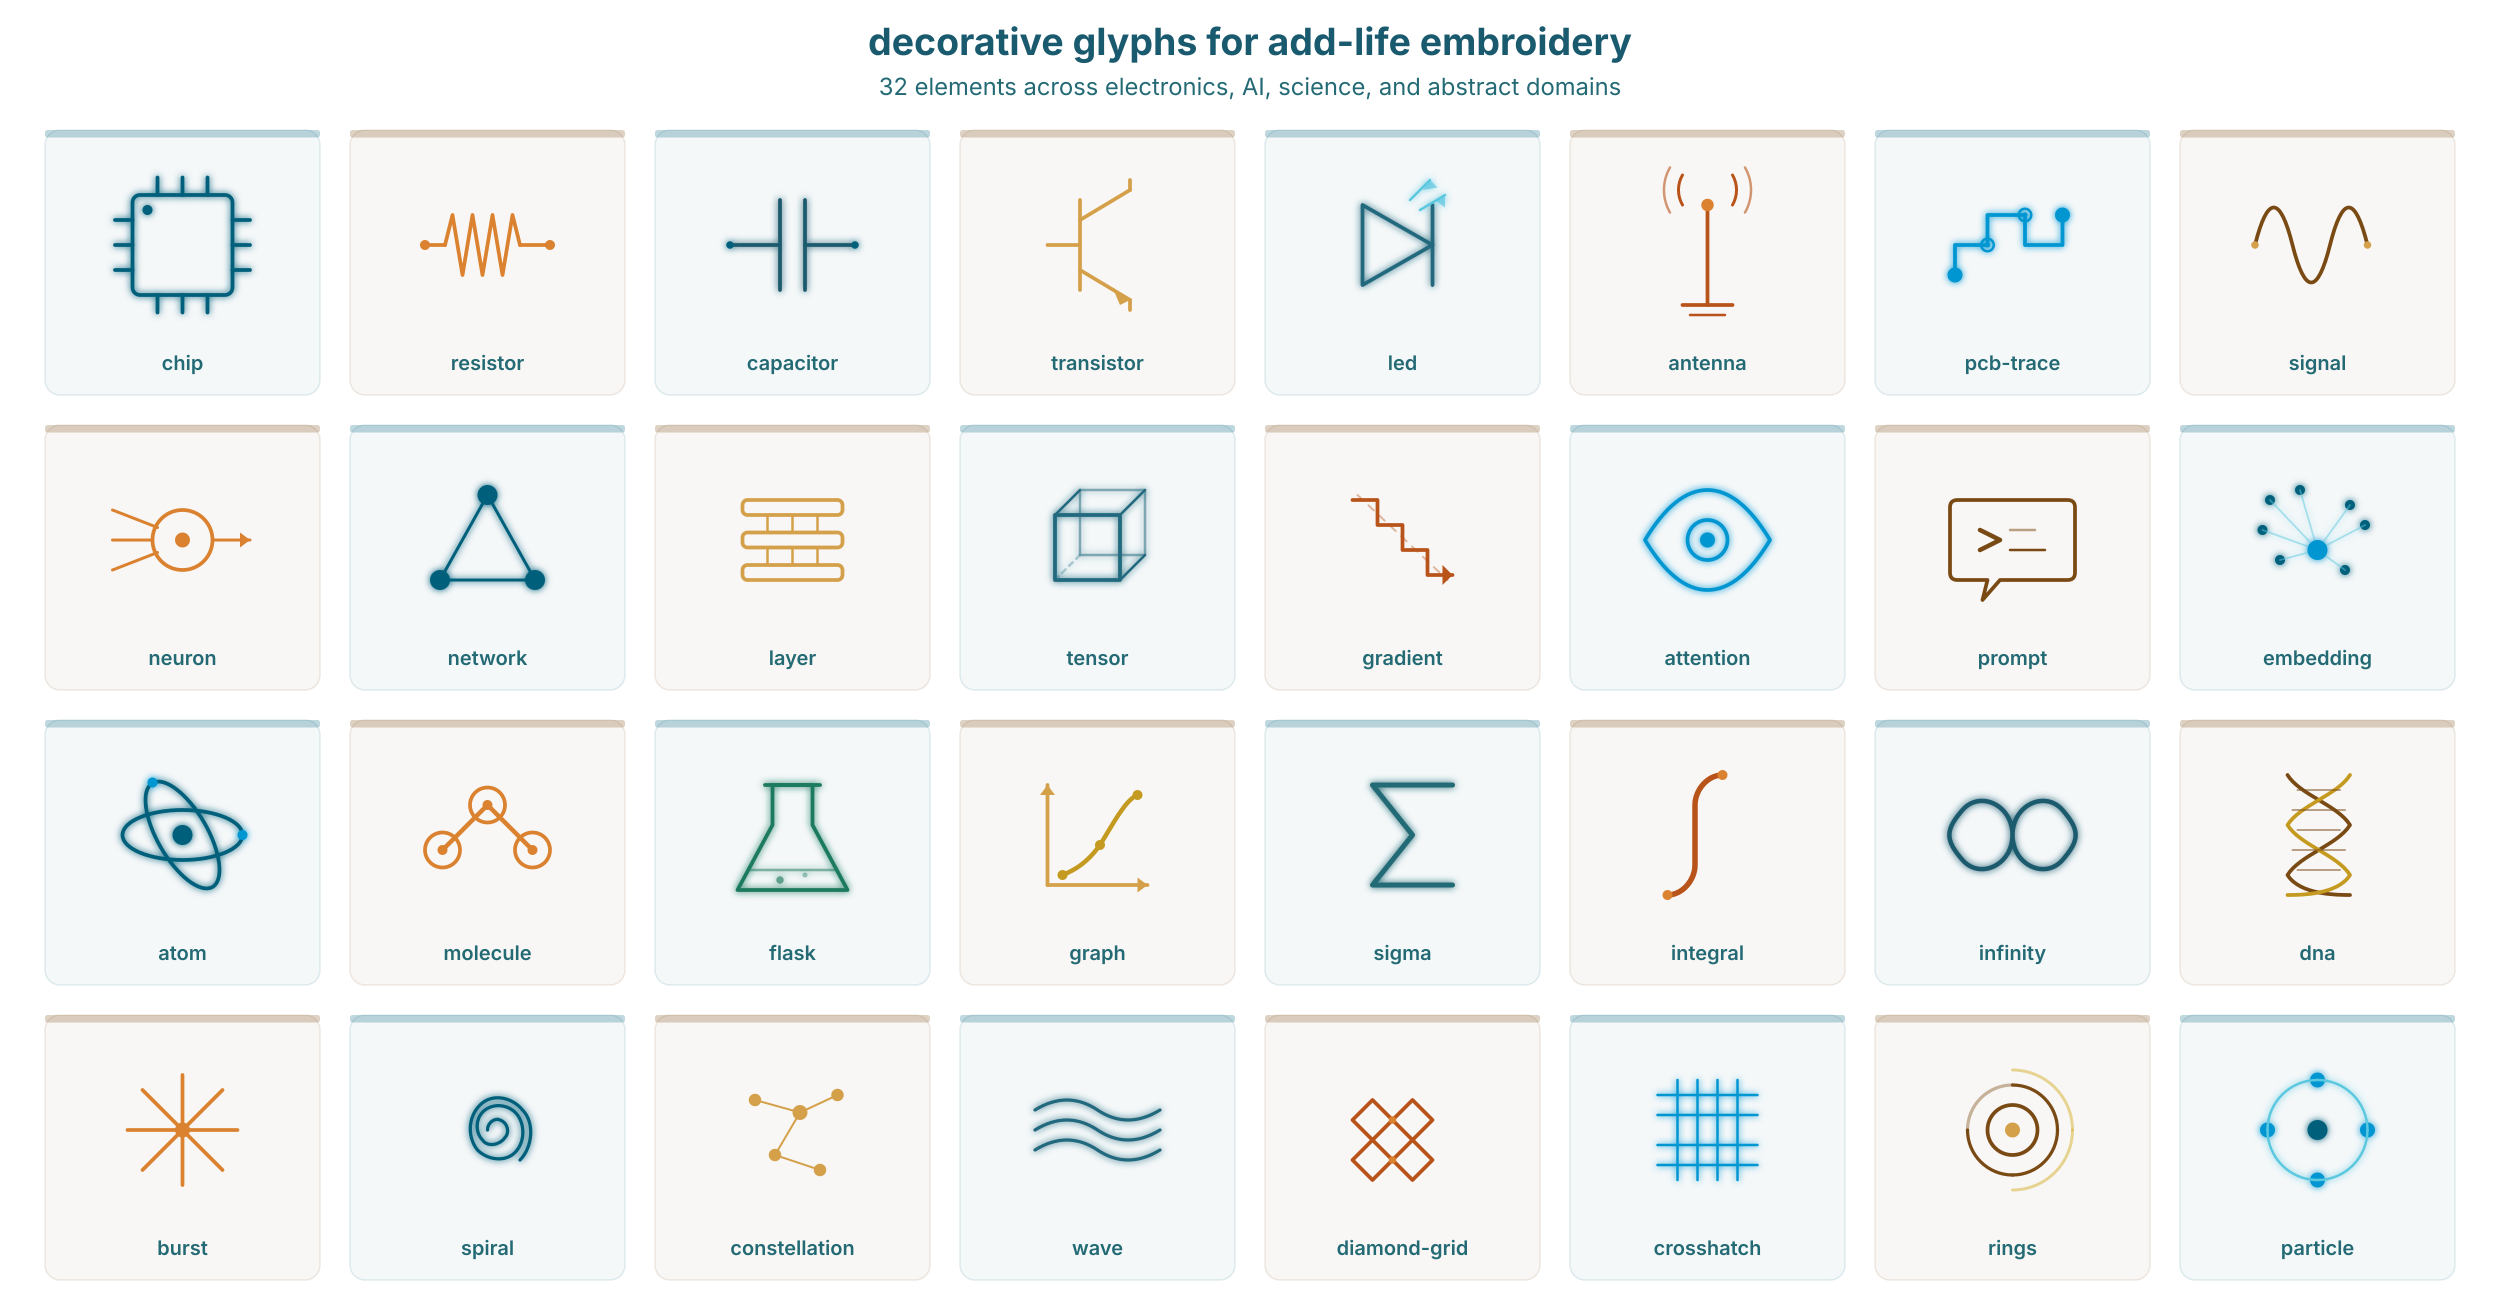
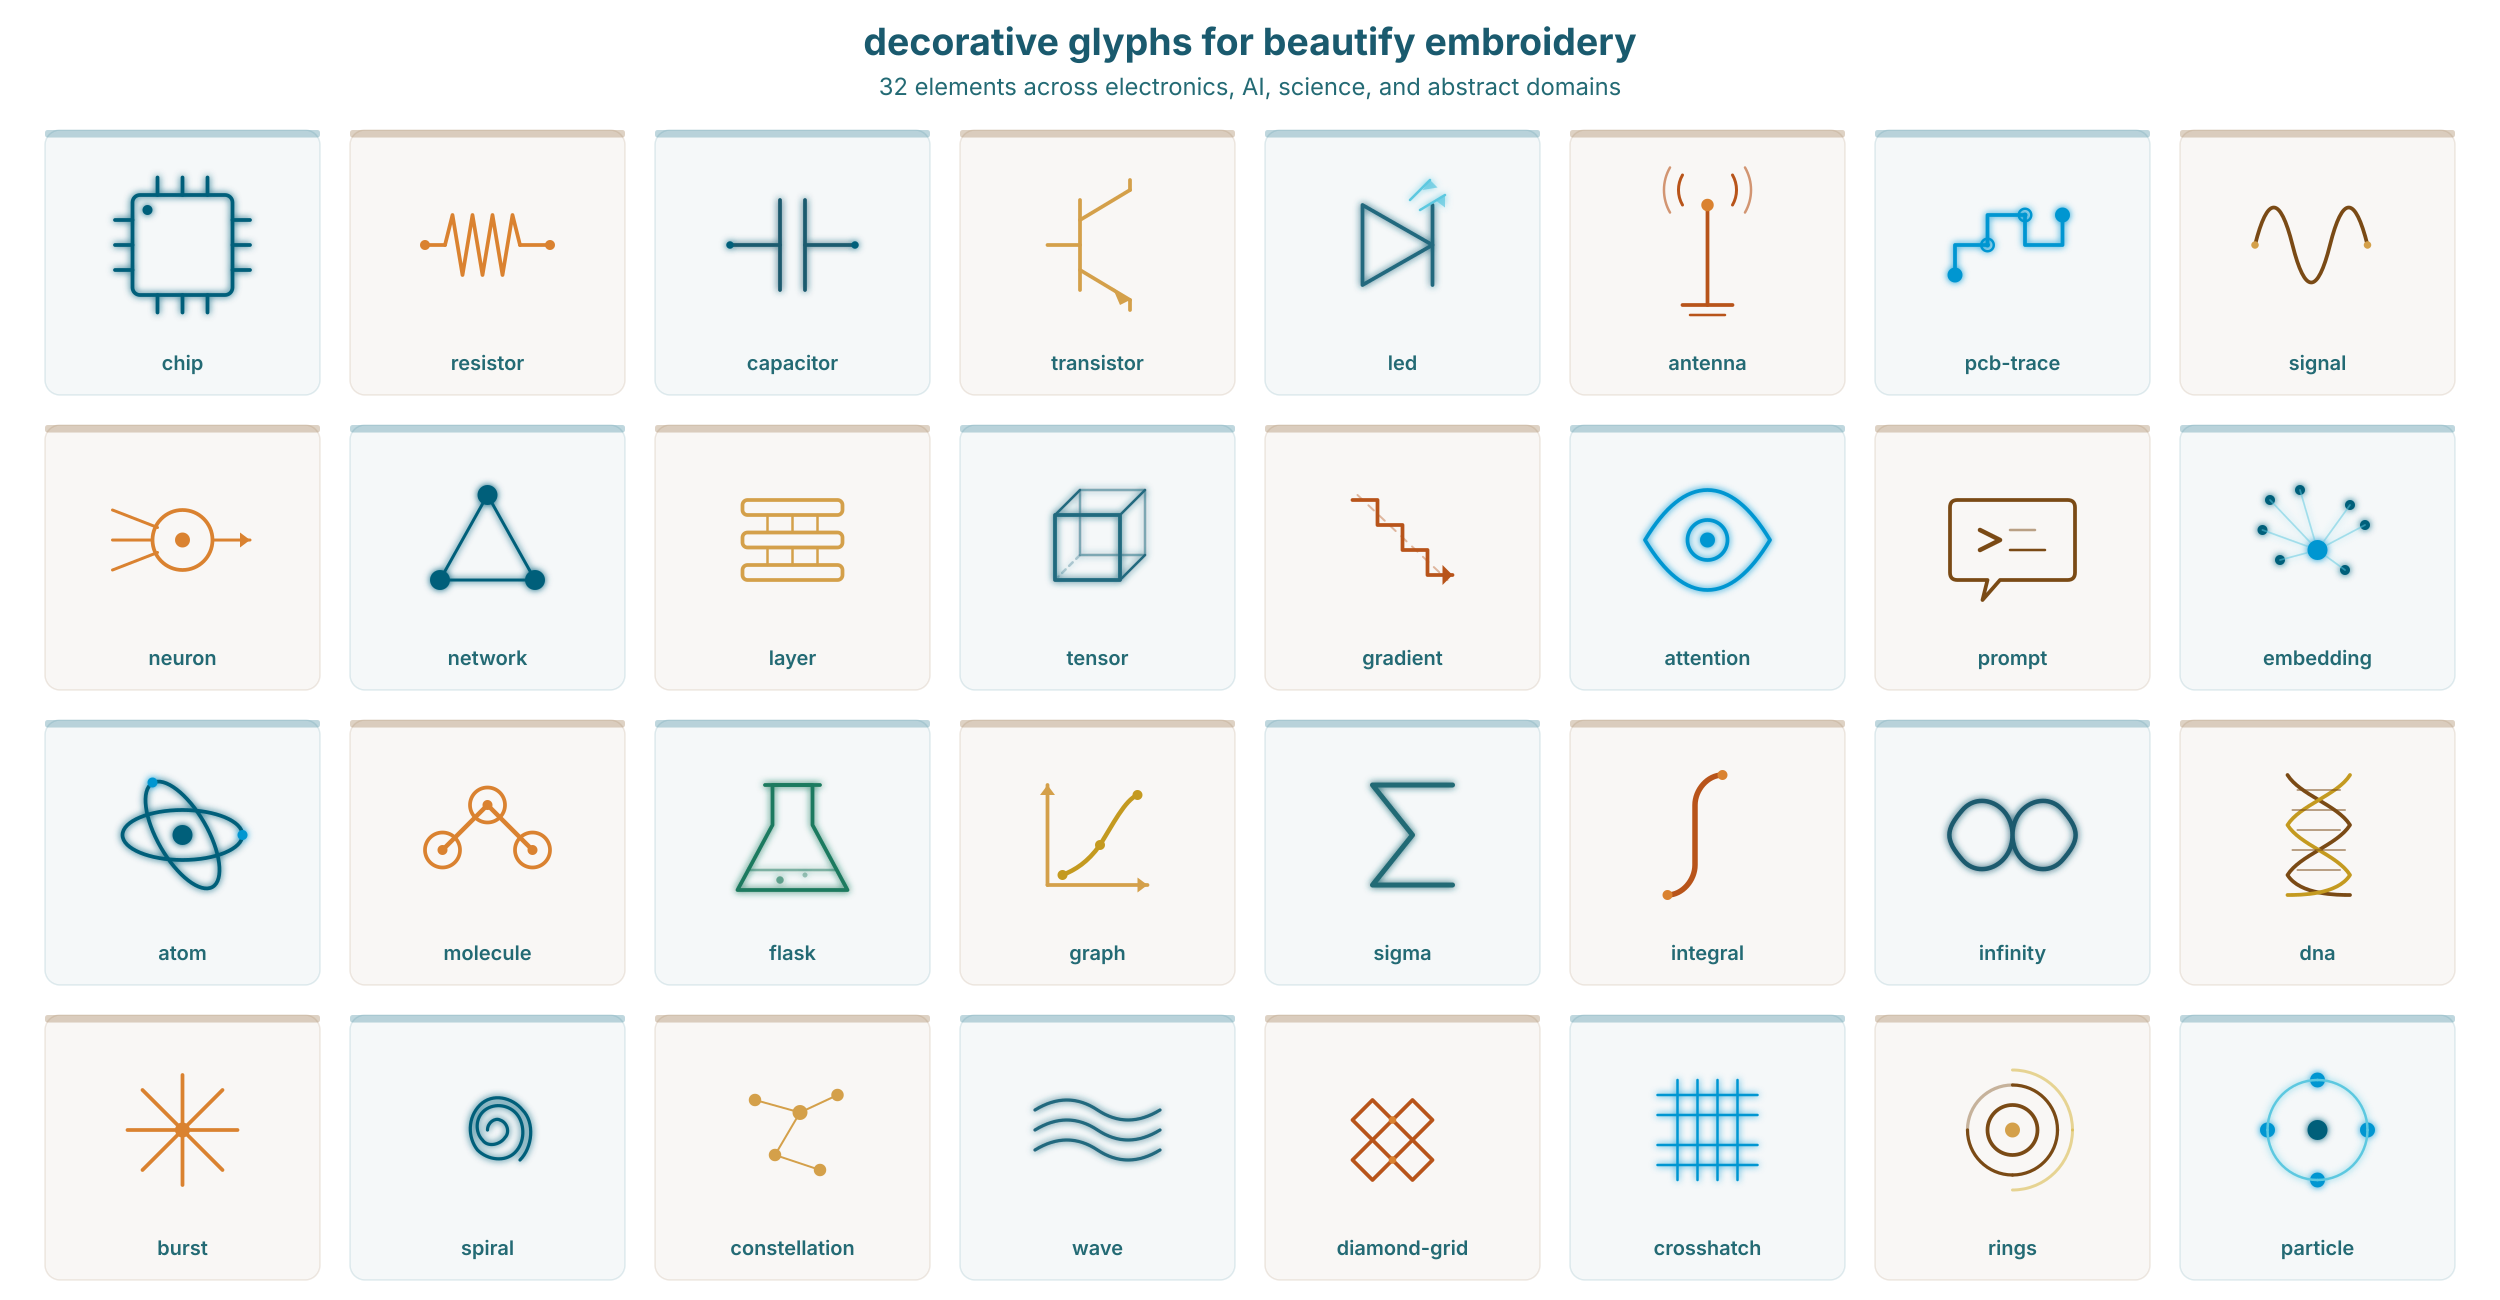
<svg xmlns="http://www.w3.org/2000/svg" viewBox="0 0 1000 520">
  <defs>
    <filter id="glow" x="-30%" y="-30%" width="160%" height="160%">
      <feGaussianBlur in="SourceGraphic" stdDeviation="1.5" result="blur" />
      <feMerge>
        <feMergeNode in="blur" />
        <feMergeNode in="SourceGraphic" />
      </feMerge>
    </filter>
  </defs>
  <style>
    /* --- Foreground text classes --- */
    .fg-1 { fill: #1a5a6e; }
    .fg-2 { fill: #24697e; }
    .fg-3 { fill: #236a74; }

    /* --- Title / label typography --- */
    .title-main { font-family: 'Inter', sans-serif; font-size: 15px; font-weight: 700; }
    .title-sub  { font-family: 'Inter', sans-serif; font-size: 9.5px; font-weight: 400; }
    .cell-label  { font-family: 'Inter', sans-serif; font-size: 8px; font-weight: 600; }

    /* --- Cell background plates --- */
    .plate-teal  { fill: #005f7a; fill-opacity: 0.04; stroke: #005f7a; stroke-width: 0.6; stroke-opacity: 0.12; }
    .plate-ochre { fill: #7a4a15; fill-opacity: 0.04; stroke: #7a4a15; stroke-width: 0.6; stroke-opacity: 0.12; }
    .bar-teal    { fill: #005f7a; opacity: 0.25; }
    .bar-ochre   { fill: #7a4a15; opacity: 0.25; }

    /* --- Glyph stroke classes: 10 colours cycling --- */
    /* Teal family (6 shades) */
    .g-teal-1 { fill: none; stroke: #005f7a; stroke-width: 1.5; stroke-linecap: round; stroke-linejoin: round; }
    .g-teal-2 { fill: none; stroke: #1a5a6e; stroke-width: 1.5; stroke-linecap: round; stroke-linejoin: round; }
    .g-teal-3 { fill: none; stroke: #24697e; stroke-width: 1.5; stroke-linecap: round; stroke-linejoin: round; }
    .g-teal-4 { fill: none; stroke: #0096d1; stroke-width: 1.5; stroke-linecap: round; stroke-linejoin: round; }
    .g-teal-5 { fill: none; stroke: #5cc8e0; stroke-width: 1.5; stroke-linecap: round; stroke-linejoin: round; }
    .g-teal-6 { fill: none; stroke: #236a74; stroke-width: 1.5; stroke-linecap: round; stroke-linejoin: round; }
    /* Hue-shifted teal toward green */
    .g-green-1 { fill: none; stroke: #1a7a5e; stroke-width: 1.5; stroke-linecap: round; stroke-linejoin: round; }
    .g-green-2 { fill: none; stroke: #248a6e; stroke-width: 1.5; stroke-linecap: round; stroke-linejoin: round; }

    /* Orange/ochre family (4 shades) */
    .g-ochre-1 { fill: none; stroke: #da8230; stroke-width: 1.5; stroke-linecap: round; stroke-linejoin: round; }
    .g-ochre-2 { fill: none; stroke: #d4a04a; stroke-width: 1.5; stroke-linecap: round; stroke-linejoin: round; }
    .g-ochre-3 { fill: none; stroke: #b8541a; stroke-width: 1.5; stroke-linecap: round; stroke-linejoin: round; }
    .g-ochre-4 { fill: none; stroke: #7a4a15; stroke-width: 1.5; stroke-linecap: round; stroke-linejoin: round; }
    /* Hue-shifted orange toward amber/gold */
    .g-amber-1 { fill: none; stroke: #c49a20; stroke-width: 1.5; stroke-linecap: round; stroke-linejoin: round; }
    .g-amber-2 { fill: none; stroke: #d4b030; stroke-width: 1.5; stroke-linecap: round; stroke-linejoin: round; }

    /* Filled dot variants for accent highlights */
    .dot-teal-1 { fill: #005f7a; stroke: none; }
    .dot-teal-4 { fill: #0096d1; stroke: none; }
    .dot-ochre-1 { fill: #da8230; stroke: none; }
    .dot-ochre-2 { fill: #d4a04a; stroke: none; }
    .dot-green-1 { fill: #1a7a5e; stroke: none; }
    .dot-amber-1 { fill: #c49a20; stroke: none; }

    /* --- Dark mode --- */
    @media (prefers-color-scheme: dark) {
      .fg-1 { fill: #b8e4f0; }
      .fg-2 { fill: #8fd4e6; }
      .fg-3 { fill: #5aafc5; }

      .plate-teal  { fill: #5cc8e0; fill-opacity: 0.05; stroke: #5cc8e0; stroke-opacity: 0.15; }
      .plate-ochre { fill: #d4a04a; fill-opacity: 0.05; stroke: #d4a04a; stroke-opacity: 0.15; }
      .bar-teal    { fill: #5cc8e0; opacity: 0.30; }
      .bar-ochre   { fill: #d4a04a; opacity: 0.30; }

      .g-teal-1 { stroke: #5cc8e0; }
      .g-teal-2 { stroke: #8fd4e6; }
      .g-teal-3 { stroke: #a3dde8; }
      .g-teal-4 { stroke: #40b8e0; }
      .g-teal-5 { stroke: #9edfe8; }
      .g-teal-6 { stroke: #6cced8; }
      .g-green-1 { stroke: #4dcaa0; }
      .g-green-2 { stroke: #5cdab0; }

      .g-ochre-1 { stroke: #e8a050; }
      .g-ochre-2 { stroke: #e0b868; }
      .g-ochre-3 { stroke: #d88040; }
      .g-ochre-4 { stroke: #c89548; }
      .g-amber-1 { stroke: #e0c040; }
      .g-amber-2 { stroke: #e8d050; }

      .dot-teal-1 { fill: #5cc8e0; }
      .dot-teal-4 { fill: #40b8e0; }
      .dot-ochre-1 { fill: #e8a050; }
      .dot-ochre-2 { fill: #e0b868; }
      .dot-green-1 { fill: #4dcaa0; }
      .dot-amber-1 { fill: #e0c040; }
    }
  </style>
  <rect x="0" y="0" width="1000" height="520" fill="transparent" />
-   <text x="500" y="22" text-anchor="middle" class="title-main fg-1">decorative glyphs for add-life embroidery</text>
+   <text x="500" y="22" text-anchor="middle" class="title-main fg-1">decorative glyphs for beautify embroidery</text>
  <text x="500" y="38" text-anchor="middle" class="title-sub fg-3">32 elements across electronics, AI, science, and abstract domains</text>
  <g id="plates-row0">
    <rect x="18" y="52" width="110" height="106" rx="6" class="plate-teal" />
    <rect x="18" y="52" width="110" height="3" rx="1" class="bar-teal" />
    <rect x="140" y="52" width="110" height="106" rx="6" class="plate-ochre" />
    <rect x="140" y="52" width="110" height="3" rx="1" class="bar-ochre" />
    <rect x="262" y="52" width="110" height="106" rx="6" class="plate-teal" />
    <rect x="262" y="52" width="110" height="3" rx="1" class="bar-teal" />
    <rect x="384" y="52" width="110" height="106" rx="6" class="plate-ochre" />
    <rect x="384" y="52" width="110" height="3" rx="1" class="bar-ochre" />
    <rect x="506" y="52" width="110" height="106" rx="6" class="plate-teal" />
    <rect x="506" y="52" width="110" height="3" rx="1" class="bar-teal" />
    <rect x="628" y="52" width="110" height="106" rx="6" class="plate-ochre" />
    <rect x="628" y="52" width="110" height="3" rx="1" class="bar-ochre" />
    <rect x="750" y="52" width="110" height="106" rx="6" class="plate-teal" />
    <rect x="750" y="52" width="110" height="3" rx="1" class="bar-teal" />
    <rect x="872" y="52" width="110" height="106" rx="6" class="plate-ochre" />
    <rect x="872" y="52" width="110" height="3" rx="1" class="bar-ochre" />
  </g>
  <g id="plates-row1">
    <rect x="18" y="170" width="110" height="106" rx="6" class="plate-ochre" />
    <rect x="18" y="170" width="110" height="3" rx="1" class="bar-ochre" />
    <rect x="140" y="170" width="110" height="106" rx="6" class="plate-teal" />
    <rect x="140" y="170" width="110" height="3" rx="1" class="bar-teal" />
    <rect x="262" y="170" width="110" height="106" rx="6" class="plate-ochre" />
    <rect x="262" y="170" width="110" height="3" rx="1" class="bar-ochre" />
    <rect x="384" y="170" width="110" height="106" rx="6" class="plate-teal" />
    <rect x="384" y="170" width="110" height="3" rx="1" class="bar-teal" />
    <rect x="506" y="170" width="110" height="106" rx="6" class="plate-ochre" />
    <rect x="506" y="170" width="110" height="3" rx="1" class="bar-ochre" />
    <rect x="628" y="170" width="110" height="106" rx="6" class="plate-teal" />
    <rect x="628" y="170" width="110" height="3" rx="1" class="bar-teal" />
    <rect x="750" y="170" width="110" height="106" rx="6" class="plate-ochre" />
    <rect x="750" y="170" width="110" height="3" rx="1" class="bar-ochre" />
    <rect x="872" y="170" width="110" height="106" rx="6" class="plate-teal" />
    <rect x="872" y="170" width="110" height="3" rx="1" class="bar-teal" />
  </g>
  <g id="plates-row2">
    <rect x="18" y="288" width="110" height="106" rx="6" class="plate-teal" />
    <rect x="18" y="288" width="110" height="3" rx="1" class="bar-teal" />
    <rect x="140" y="288" width="110" height="106" rx="6" class="plate-ochre" />
    <rect x="140" y="288" width="110" height="3" rx="1" class="bar-ochre" />
    <rect x="262" y="288" width="110" height="106" rx="6" class="plate-teal" />
    <rect x="262" y="288" width="110" height="3" rx="1" class="bar-teal" />
    <rect x="384" y="288" width="110" height="106" rx="6" class="plate-ochre" />
    <rect x="384" y="288" width="110" height="3" rx="1" class="bar-ochre" />
    <rect x="506" y="288" width="110" height="106" rx="6" class="plate-teal" />
    <rect x="506" y="288" width="110" height="3" rx="1" class="bar-teal" />
    <rect x="628" y="288" width="110" height="106" rx="6" class="plate-ochre" />
    <rect x="628" y="288" width="110" height="3" rx="1" class="bar-ochre" />
    <rect x="750" y="288" width="110" height="106" rx="6" class="plate-teal" />
    <rect x="750" y="288" width="110" height="3" rx="1" class="bar-teal" />
    <rect x="872" y="288" width="110" height="106" rx="6" class="plate-ochre" />
    <rect x="872" y="288" width="110" height="3" rx="1" class="bar-ochre" />
  </g>
  <g id="plates-row3">
    <rect x="18" y="406" width="110" height="106" rx="6" class="plate-ochre" />
    <rect x="18" y="406" width="110" height="3" rx="1" class="bar-ochre" />
    <rect x="140" y="406" width="110" height="106" rx="6" class="plate-teal" />
    <rect x="140" y="406" width="110" height="3" rx="1" class="bar-teal" />
    <rect x="262" y="406" width="110" height="106" rx="6" class="plate-ochre" />
    <rect x="262" y="406" width="110" height="3" rx="1" class="bar-ochre" />
    <rect x="384" y="406" width="110" height="106" rx="6" class="plate-teal" />
    <rect x="384" y="406" width="110" height="3" rx="1" class="bar-teal" />
    <rect x="506" y="406" width="110" height="106" rx="6" class="plate-ochre" />
    <rect x="506" y="406" width="110" height="3" rx="1" class="bar-ochre" />
    <rect x="628" y="406" width="110" height="106" rx="6" class="plate-teal" />
    <rect x="628" y="406" width="110" height="3" rx="1" class="bar-teal" />
    <rect x="750" y="406" width="110" height="106" rx="6" class="plate-ochre" />
    <rect x="750" y="406" width="110" height="3" rx="1" class="bar-ochre" />
    <rect x="872" y="406" width="110" height="106" rx="6" class="plate-teal" />
    <rect x="872" y="406" width="110" height="3" rx="1" class="bar-teal" />
  </g>
  <g id="glyph-chip" filter="url(#glow)">
    <rect x="53" y="78" width="40" height="40" rx="3" class="g-teal-1" />
    <line x1="53" y1="88" x2="46" y2="88" class="g-teal-1" />
    <line x1="53" y1="98" x2="46" y2="98" class="g-teal-1" />
    <line x1="53" y1="108" x2="46" y2="108" class="g-teal-1" />
    <line x1="93" y1="88" x2="100" y2="88" class="g-teal-1" />
    <line x1="93" y1="98" x2="100" y2="98" class="g-teal-1" />
    <line x1="93" y1="108" x2="100" y2="108" class="g-teal-1" />
    <line x1="63" y1="78" x2="63" y2="71" class="g-teal-1" />
    <line x1="73" y1="78" x2="73" y2="71" class="g-teal-1" />
    <line x1="83" y1="78" x2="83" y2="71" class="g-teal-1" />
    <line x1="63" y1="118" x2="63" y2="125" class="g-teal-1" />
    <line x1="73" y1="118" x2="73" y2="125" class="g-teal-1" />
    <line x1="83" y1="118" x2="83" y2="125" class="g-teal-1" />
    <circle cx="59" cy="84" r="2" class="dot-teal-1" />
  </g>
  <g id="glyph-resistor">
    <line x1="170" y1="98" x2="178" y2="98" class="g-ochre-1" />
    <polyline points="178,98 181,86 185,110 189,86 193,110 197,86 201,110 205,86 208,98" fill="none" class="g-ochre-1" />
    <line x1="208" y1="98" x2="220" y2="98" class="g-ochre-1" />
    <circle cx="170" cy="98" r="2" class="dot-ochre-1" />
    <circle cx="220" cy="98" r="2" class="dot-ochre-1" />
  </g>
  <g id="glyph-capacitor" filter="url(#glow)">
    <line x1="292" y1="98" x2="312" y2="98" class="g-teal-2" />
    <line x1="312" y1="80" x2="312" y2="116" class="g-teal-2" />
    <line x1="322" y1="80" x2="322" y2="116" class="g-teal-2" />
    <line x1="322" y1="98" x2="342" y2="98" class="g-teal-2" />
    <circle cx="292" cy="98" r="1.5" class="dot-teal-1" />
    <circle cx="342" cy="98" r="1.5" class="dot-teal-1" />
  </g>
  <g id="glyph-transistor">
    <line x1="419" y1="98" x2="432" y2="98" class="g-ochre-2" />
    <line x1="432" y1="80" x2="432" y2="116" class="g-ochre-2" />
    <line x1="432" y1="88" x2="452" y2="76" class="g-ochre-2" />
    <line x1="432" y1="108" x2="452" y2="120" class="g-ochre-2" />
    <polygon points="452,120 445,115 448,122" fill="#d4a04a" stroke="none" />
    <line x1="452" y1="76" x2="452" y2="72" class="g-ochre-2" />
    <line x1="452" y1="120" x2="452" y2="124" class="g-ochre-2" />
  </g>
  <g id="glyph-led" filter="url(#glow)">
    <polygon points="545,82 545,114 573,98" fill="none" class="g-teal-3" />
    <line x1="573" y1="82" x2="573" y2="114" class="g-teal-3" />
    <line x1="564" y1="80" x2="572" y2="72" class="g-teal-5" style="stroke-width:1;" />
    <line x1="568" y1="84" x2="578" y2="78" class="g-teal-5" style="stroke-width:1;" />
    <polygon points="572,72 569,76 575,75" fill="#5cc8e0" stroke="none" opacity="0.7" />
    <polygon points="578,78 574,80 578,83" fill="#5cc8e0" stroke="none" opacity="0.7" />
  </g>
  <g id="glyph-antenna">
    <line x1="683" y1="122" x2="683" y2="82" class="g-ochre-3" />
    <circle cx="683" cy="82" r="2.5" class="dot-ochre-1" />
    <path d="M673,82 A12,12 0 0,1 673,70" fill="none" class="g-ochre-3" style="stroke-width:1.2;" />
    <path d="M693,82 A12,12 0 0,0 693,70" fill="none" class="g-ochre-3" style="stroke-width:1.2;" />
    <path d="M668,85 A18,18 0 0,1 668,67" fill="none" class="g-ochre-3" style="stroke-width:1; opacity:0.6;" />
    <path d="M698,85 A18,18 0 0,0 698,67" fill="none" class="g-ochre-3" style="stroke-width:1; opacity:0.6;" />
    <line x1="673" y1="122" x2="693" y2="122" class="g-ochre-3" />
    <line x1="676" y1="126" x2="690" y2="126" class="g-ochre-3" style="stroke-width:1;" />
  </g>
  <g id="glyph-pcb-trace" filter="url(#glow)">
    <polyline points="782,110 782,98 795,98 795,86 810,86 810,98 825,98 825,86" fill="none" class="g-teal-4" />
    <circle cx="782" cy="110" r="3" class="dot-teal-4" />
    <circle cx="795" cy="98" r="2.5" fill="none" stroke="#0096d1" stroke-width="1" />
    <circle cx="795" cy="98" r="1" class="dot-teal-4" />
    <circle cx="810" cy="86" r="2.5" fill="none" stroke="#0096d1" stroke-width="1" />
    <circle cx="810" cy="86" r="1" class="dot-teal-4" />
    <circle cx="825" cy="86" r="3" class="dot-teal-4" />
  </g>
  <g id="glyph-signal">
    <path d="M902,98 C907,78 912,78 917,98 C922,118 927,118 932,98 C937,78 942,78 947,98" fill="none" class="g-ochre-4" />
    <circle cx="902" cy="98" r="1.5" class="dot-ochre-2" />
    <circle cx="947" cy="98" r="1.5" class="dot-ochre-2" />
  </g>
  <g id="glyph-neuron">
    <circle cx="73" cy="216" r="12" class="g-ochre-1" />
    <line x1="45" y1="204" x2="63" y2="211" class="g-ochre-1" style="stroke-width:1.2;" />
    <line x1="45" y1="216" x2="61" y2="216" class="g-ochre-1" style="stroke-width:1.2;" />
    <line x1="45" y1="228" x2="63" y2="221" class="g-ochre-1" style="stroke-width:1.2;" />
    <line x1="85" y1="216" x2="100" y2="216" class="g-ochre-1" style="stroke-width:1.2;" />
    <polygon points="100,216 96,213 96,219" fill="#da8230" stroke="none" />
    <circle cx="73" cy="216" r="3" class="dot-ochre-1" />
  </g>
  <g id="glyph-network" filter="url(#glow)">
    <line x1="195" y1="198" x2="176" y2="232" class="g-teal-1" style="stroke-width:1.2;" />
    <line x1="195" y1="198" x2="214" y2="232" class="g-teal-1" style="stroke-width:1.2;" />
    <line x1="176" y1="232" x2="214" y2="232" class="g-teal-1" style="stroke-width:1.2;" />
    <circle cx="195" cy="198" r="4" class="dot-teal-1" />
    <circle cx="176" cy="232" r="4" class="dot-teal-1" />
    <circle cx="214" cy="232" r="4" class="dot-teal-1" />
  </g>
  <g id="glyph-layer">
    <rect x="297" y="200" width="40" height="6" rx="2" class="g-ochre-2" />
    <rect x="297" y="213" width="40" height="6" rx="2" class="g-ochre-2" />
    <rect x="297" y="226" width="40" height="6" rx="2" class="g-ochre-2" />
    <line x1="307" y1="206" x2="307" y2="213" class="g-ochre-2" style="stroke-width:1;" />
    <line x1="317" y1="206" x2="317" y2="213" class="g-ochre-2" style="stroke-width:1;" />
    <line x1="327" y1="206" x2="327" y2="213" class="g-ochre-2" style="stroke-width:1;" />
    <line x1="307" y1="219" x2="307" y2="226" class="g-ochre-2" style="stroke-width:1;" />
    <line x1="317" y1="219" x2="317" y2="226" class="g-ochre-2" style="stroke-width:1;" />
    <line x1="327" y1="219" x2="327" y2="226" class="g-ochre-2" style="stroke-width:1;" />
  </g>
  <g id="glyph-tensor" filter="url(#glow)">
    <rect x="422" y="206" width="26" height="26" class="g-teal-3" />
    <rect x="432" y="196" width="26" height="26" class="g-teal-3" style="stroke-width:1; opacity:0.5;" />
    <line x1="422" y1="206" x2="432" y2="196" class="g-teal-3" style="stroke-width:1;" />
    <line x1="448" y1="206" x2="458" y2="196" class="g-teal-3" style="stroke-width:1;" />
    <line x1="448" y1="232" x2="458" y2="222" class="g-teal-3" style="stroke-width:1;" />
    <line x1="422" y1="232" x2="432" y2="222" class="g-teal-3" style="stroke-width:1; opacity:0.3;" stroke-dasharray="2,2" />
  </g>
  <g id="glyph-gradient">
    <polyline points="541,200 551,200 551,210 561,210 561,220 571,220 571,230 581,230" fill="none" class="g-ochre-3" />
    <polygon points="581,230 577,226 577,234" fill="#b8541a" stroke="none" />
    <line x1="543" y1="198" x2="579" y2="232" class="g-ochre-3" style="stroke-width:0.8; stroke-dasharray:3,3; opacity:0.4;" />
  </g>
  <g id="glyph-attention" filter="url(#glow)">
    <path d="M658,216 Q670,196 683,196 Q696,196 708,216 Q696,236 683,236 Q670,236 658,216 Z" class="g-teal-4" />
    <circle cx="683" cy="216" r="8" class="g-teal-4" />
    <circle cx="683" cy="216" r="3" class="dot-teal-4" />
  </g>
  <g id="glyph-prompt">
    <path d="M783,200 H827 Q830,200 830,203 V229 Q830,232 827,232 H800 L793,240 L795,232 H783 Q780,232 780,229 V203 Q780,200 783,200 Z" class="g-ochre-4" />
    <polyline points="792,212 800,216 792,220" fill="none" class="g-ochre-4" style="stroke-width:1.8;" />
    <line x1="804" y1="220" x2="818" y2="220" class="g-ochre-4" style="stroke-width:1;" />
    <line x1="804" y1="212" x2="814" y2="212" class="g-ochre-4" style="stroke-width:1; opacity:0.5;" />
  </g>
  <g id="glyph-embedding" filter="url(#glow)">
    <circle cx="908" cy="200" r="2" class="dot-teal-1" />
    <circle cx="920" cy="196" r="2" class="dot-teal-1" />
    <circle cx="940" cy="202" r="2" class="dot-teal-1" />
    <circle cx="946" cy="210" r="2" class="dot-teal-1" />
    <circle cx="905" cy="212" r="2" class="dot-teal-1" />
    <circle cx="912" cy="224" r="2" class="dot-teal-1" />
    <circle cx="938" cy="228" r="2" class="dot-teal-1" />
    <line x1="908" y1="200" x2="927" y2="220" class="g-teal-5" style="stroke-width:0.7; opacity:0.5;" />
    <line x1="920" y1="196" x2="927" y2="220" class="g-teal-5" style="stroke-width:0.7; opacity:0.5;" />
    <line x1="940" y1="202" x2="927" y2="220" class="g-teal-5" style="stroke-width:0.7; opacity:0.5;" />
    <line x1="946" y1="210" x2="927" y2="220" class="g-teal-5" style="stroke-width:0.7; opacity:0.5;" />
    <line x1="905" y1="212" x2="927" y2="220" class="g-teal-5" style="stroke-width:0.7; opacity:0.5;" />
    <line x1="912" y1="224" x2="927" y2="220" class="g-teal-5" style="stroke-width:0.7; opacity:0.5;" />
    <line x1="938" y1="228" x2="927" y2="220" class="g-teal-5" style="stroke-width:0.7; opacity:0.5;" />
    <circle cx="927" cy="220" r="4" class="dot-teal-4" />
  </g>
  <g id="glyph-atom" filter="url(#glow)">
    <circle cx="73" cy="334" r="4" class="dot-teal-1" />
    <ellipse cx="73" cy="334" rx="24" ry="10" class="g-teal-1" />
    <ellipse cx="73" cy="334" rx="24" ry="10" class="g-teal-1" transform="rotate(60,73,334)" />
    <circle cx="97" cy="334" r="2" class="dot-teal-4" />
    <circle cx="61" cy="313" r="2" class="dot-teal-4" />
  </g>
  <g id="glyph-molecule">
    <line x1="177" y1="340" x2="195" y2="322" class="g-ochre-1" style="stroke-width:1.8;" />
    <line x1="195" y1="322" x2="213" y2="340" class="g-ochre-1" style="stroke-width:1.8;" />
    <circle cx="177" cy="340" r="7" class="g-ochre-1" />
    <circle cx="195" cy="322" r="7" class="g-ochre-1" />
    <circle cx="213" cy="340" r="7" class="g-ochre-1" />
    <circle cx="177" cy="340" r="2" class="dot-ochre-1" />
    <circle cx="195" cy="322" r="2" class="dot-ochre-1" />
    <circle cx="213" cy="340" r="2" class="dot-ochre-1" />
  </g>
  <g id="glyph-flask" filter="url(#glow)">
    <path d="M309,314 L309,330 L295,356 H339 L325,330 V314 Z" class="g-green-1" />
    <line x1="306" y1="314" x2="328" y2="314" class="g-green-1" />
    <path d="M300,348 H334" class="g-green-1" style="stroke-width:1; opacity:0.5;" />
    <circle cx="312" cy="352" r="1.5" class="dot-green-1" opacity="0.6" />
    <circle cx="322" cy="350" r="1" class="dot-green-1" opacity="0.4" />
  </g>
  <g id="glyph-graph">
    <line x1="419" y1="354" x2="459" y2="354" class="g-ochre-2" />
    <line x1="419" y1="354" x2="419" y2="314" class="g-ochre-2" />
    <polygon points="459,354 455,351 455,357" fill="#d4a04a" stroke="none" />
    <polygon points="419,314 416,318 422,318" fill="#d4a04a" stroke="none" />
    <path d="M425,350 C430,348 435,345 440,338 C445,330 450,320 455,318" fill="none" class="g-amber-1" style="stroke-width:1.8;" />
    <circle cx="425" cy="350" r="2" class="dot-amber-1" />
    <circle cx="440" cy="338" r="2" class="dot-amber-1" />
    <circle cx="455" cy="318" r="2" class="dot-amber-1" />
  </g>
  <g id="glyph-sigma" filter="url(#glow)">
    <polyline points="581,314 549,314 565,334 549,354 581,354" fill="none" class="g-teal-6" style="stroke-width:2;" />
  </g>
  <g id="glyph-integral">
    <path d="M689,310 C683,310 678,316 678,322 L678,346 C678,352 673,358 667,358" fill="none" class="g-ochre-3" style="stroke-width:2.2;" />
    <circle cx="689" cy="310" r="2" class="dot-ochre-1" />
    <circle cx="667" cy="358" r="2" class="dot-ochre-1" />
  </g>
  <g id="glyph-infinity" filter="url(#glow)">
    <path d="M805,334 C805,322 818,316 825,324 C832,332 832,336 825,344 C818,352 805,346 805,334 C805,322 792,316 785,324 C778,332 778,336 785,344 C792,352 805,346 805,334 Z" fill="none" class="g-teal-2" style="stroke-width:1.8;" />
  </g>
  <g id="glyph-dna">
    <path d="M915,310 C920,318 935,322 940,330 C935,338 920,342 915,350 C920,358 935,358 940,358" fill="none" class="g-ochre-4" />
    <path d="M940,310 C935,318 920,322 915,330 C920,338 935,342 940,350 C935,358 920,358 915,358" fill="none" class="g-amber-1" />
    <line x1="919" y1="316" x2="936" y2="316" class="g-ochre-4" style="stroke-width:0.8; opacity:0.5;" />
    <line x1="917" y1="324" x2="938" y2="324" class="g-ochre-4" style="stroke-width:0.8; opacity:0.5;" />
    <line x1="919" y1="332" x2="936" y2="332" class="g-ochre-4" style="stroke-width:0.8; opacity:0.5;" />
    <line x1="917" y1="340" x2="938" y2="340" class="g-ochre-4" style="stroke-width:0.8; opacity:0.5;" />
    <line x1="919" y1="348" x2="936" y2="348" class="g-ochre-4" style="stroke-width:0.8; opacity:0.5;" />
  </g>
  <g id="glyph-burst">
    <line x1="73" y1="430" x2="73" y2="474" class="g-ochre-1" />
    <line x1="51" y1="452" x2="95" y2="452" class="g-ochre-1" />
    <line x1="57" y1="436" x2="89" y2="468" class="g-ochre-1" />
    <line x1="57" y1="468" x2="89" y2="436" class="g-ochre-1" />
    <circle cx="73" cy="452" r="3" class="dot-ochre-1" />
  </g>
  <g id="glyph-spiral" filter="url(#glow)">
    <path d="M195,452       C195,449 198,447 200,448       C203,449 204,453 202,455       C200,458 195,459 193,456       C190,453 190,447 194,444       C198,441 204,442 207,446       C210,450 210,457 206,461       C202,465 195,464 191,460       C187,455 187,447 192,442       C197,437 205,439 209,444       C214,449 213,459 208,464" fill="none" class="g-teal-1" style="stroke-width:1.3;" />
  </g>
  <g id="glyph-constellation">
    <line x1="302" y1="440" x2="320" y2="445" class="g-ochre-2" style="stroke-width:0.8;" />
    <line x1="320" y1="445" x2="335" y2="438" class="g-ochre-2" style="stroke-width:0.8;" />
    <line x1="320" y1="445" x2="310" y2="462" class="g-ochre-2" style="stroke-width:0.8;" />
    <line x1="310" y1="462" x2="328" y2="468" class="g-ochre-2" style="stroke-width:0.8;" />
    <circle cx="302" cy="440" r="2.5" class="dot-ochre-2" />
    <circle cx="320" cy="445" r="3" class="dot-ochre-2" />
    <circle cx="335" cy="438" r="2.5" class="dot-ochre-2" />
    <circle cx="310" cy="462" r="2.5" class="dot-ochre-2" />
    <circle cx="328" cy="468" r="2.5" class="dot-ochre-2" />
  </g>
  <g id="glyph-wave" filter="url(#glow)">
    <path d="M414,444 Q427,436 439,444 Q451,452 464,444" fill="none" class="g-teal-3" style="stroke-width:1.3;" />
    <path d="M414,452 Q427,444 439,452 Q451,460 464,452" fill="none" class="g-teal-3" style="stroke-width:1.3;" />
    <path d="M414,460 Q427,452 439,460 Q451,468 464,460" fill="none" class="g-teal-3" style="stroke-width:1.3;" />
  </g>
  <g id="glyph-diamond-grid">
    <polygon points="549,440 557,448 549,456 541,448" fill="none" class="g-ochre-3" />
    <polygon points="565,440 573,448 565,456 557,448" fill="none" class="g-ochre-3" />
    <polygon points="549,456 557,464 549,472 541,464" fill="none" class="g-ochre-3" />
    <polygon points="565,456 573,464 565,472 557,464" fill="none" class="g-ochre-3" />
    <circle cx="557" cy="448" r="1.5" class="dot-ochre-1" />
    <circle cx="557" cy="464" r="1.5" class="dot-ochre-1" />
  </g>
  <g id="glyph-crosshatch" filter="url(#glow)">
    <line x1="663" y1="438" x2="703" y2="438" class="g-teal-4" style="stroke-width:1;" />
    <line x1="663" y1="446" x2="703" y2="446" class="g-teal-4" style="stroke-width:1;" />
    <line x1="663" y1="458" x2="703" y2="458" class="g-teal-4" style="stroke-width:1;" />
    <line x1="663" y1="466" x2="703" y2="466" class="g-teal-4" style="stroke-width:1;" />
    <line x1="671" y1="432" x2="671" y2="472" class="g-teal-4" style="stroke-width:1;" />
    <line x1="679" y1="432" x2="679" y2="472" class="g-teal-4" style="stroke-width:1;" />
    <line x1="687" y1="432" x2="687" y2="472" class="g-teal-4" style="stroke-width:1;" />
    <line x1="695" y1="432" x2="695" y2="472" class="g-teal-4" style="stroke-width:1;" />
  </g>
  <g id="glyph-rings">
    <circle cx="805" cy="452" r="10" class="g-ochre-4" />
    <path d="M805,434 A18,18 0 0,1 823,452" fill="none" class="g-ochre-4" style="stroke-width:1.3;" />
    <path d="M823,452 A18,18 0 0,1 805,470" fill="none" class="g-ochre-4" style="stroke-width:1.3;" />
    <path d="M805,470 A18,18 0 0,1 787,452" fill="none" class="g-ochre-4" style="stroke-width:1.3;" />
    <path d="M787,452 A18,18 0 0,1 805,434" fill="none" class="g-ochre-4" style="stroke-width:1.3; opacity:0.4;" />
    <path d="M805,428 A24,24 0 0,1 829,452" fill="none" class="g-amber-2" style="stroke-width:1.2; opacity:0.5;" />
    <path d="M829,452 A24,24 0 0,1 805,476" fill="none" class="g-amber-2" style="stroke-width:1.2; opacity:0.5;" />
    <circle cx="805" cy="452" r="3" class="dot-ochre-2" />
  </g>
  <g id="glyph-particle" filter="url(#glow)">
    <circle cx="927" cy="452" r="4" class="dot-teal-1" />
    <circle cx="927" cy="432" r="3" class="dot-teal-4" />
    <circle cx="947" cy="452" r="3" class="dot-teal-4" />
    <circle cx="927" cy="472" r="3" class="dot-teal-4" />
    <circle cx="907" cy="452" r="3" class="dot-teal-4" />
    <path d="M927,432 A20,20 0 0,1 947,452" fill="none" class="g-teal-5" style="stroke-width:1;" />
    <path d="M947,452 A20,20 0 0,1 927,472" fill="none" class="g-teal-5" style="stroke-width:1;" />
    <path d="M927,472 A20,20 0 0,1 907,452" fill="none" class="g-teal-5" style="stroke-width:1;" />
    <path d="M907,452 A20,20 0 0,1 927,432" fill="none" class="g-teal-5" style="stroke-width:1;" />
  </g>
  <text x="73" y="148" text-anchor="middle" class="cell-label fg-3">chip</text>
  <text x="195" y="148" text-anchor="middle" class="cell-label fg-3">resistor</text>
  <text x="317" y="148" text-anchor="middle" class="cell-label fg-3">capacitor</text>
  <text x="439" y="148" text-anchor="middle" class="cell-label fg-3">transistor</text>
  <text x="561" y="148" text-anchor="middle" class="cell-label fg-3">led</text>
  <text x="683" y="148" text-anchor="middle" class="cell-label fg-3">antenna</text>
  <text x="805" y="148" text-anchor="middle" class="cell-label fg-3">pcb-trace</text>
  <text x="927" y="148" text-anchor="middle" class="cell-label fg-3">signal</text>
  <text x="73" y="266" text-anchor="middle" class="cell-label fg-3">neuron</text>
  <text x="195" y="266" text-anchor="middle" class="cell-label fg-3">network</text>
  <text x="317" y="266" text-anchor="middle" class="cell-label fg-3">layer</text>
  <text x="439" y="266" text-anchor="middle" class="cell-label fg-3">tensor</text>
  <text x="561" y="266" text-anchor="middle" class="cell-label fg-3">gradient</text>
  <text x="683" y="266" text-anchor="middle" class="cell-label fg-3">attention</text>
  <text x="805" y="266" text-anchor="middle" class="cell-label fg-3">prompt</text>
  <text x="927" y="266" text-anchor="middle" class="cell-label fg-3">embedding</text>
  <text x="73" y="384" text-anchor="middle" class="cell-label fg-3">atom</text>
  <text x="195" y="384" text-anchor="middle" class="cell-label fg-3">molecule</text>
  <text x="317" y="384" text-anchor="middle" class="cell-label fg-3">flask</text>
  <text x="439" y="384" text-anchor="middle" class="cell-label fg-3">graph</text>
  <text x="561" y="384" text-anchor="middle" class="cell-label fg-3">sigma</text>
  <text x="683" y="384" text-anchor="middle" class="cell-label fg-3">integral</text>
  <text x="805" y="384" text-anchor="middle" class="cell-label fg-3">infinity</text>
  <text x="927" y="384" text-anchor="middle" class="cell-label fg-3">dna</text>
  <text x="73" y="502" text-anchor="middle" class="cell-label fg-3">burst</text>
  <text x="195" y="502" text-anchor="middle" class="cell-label fg-3">spiral</text>
  <text x="317" y="502" text-anchor="middle" class="cell-label fg-3">constellation</text>
  <text x="439" y="502" text-anchor="middle" class="cell-label fg-3">wave</text>
  <text x="561" y="502" text-anchor="middle" class="cell-label fg-3">diamond-grid</text>
  <text x="683" y="502" text-anchor="middle" class="cell-label fg-3">crosshatch</text>
  <text x="805" y="502" text-anchor="middle" class="cell-label fg-3">rings</text>
  <text x="927" y="502" text-anchor="middle" class="cell-label fg-3">particle</text>
</svg>
